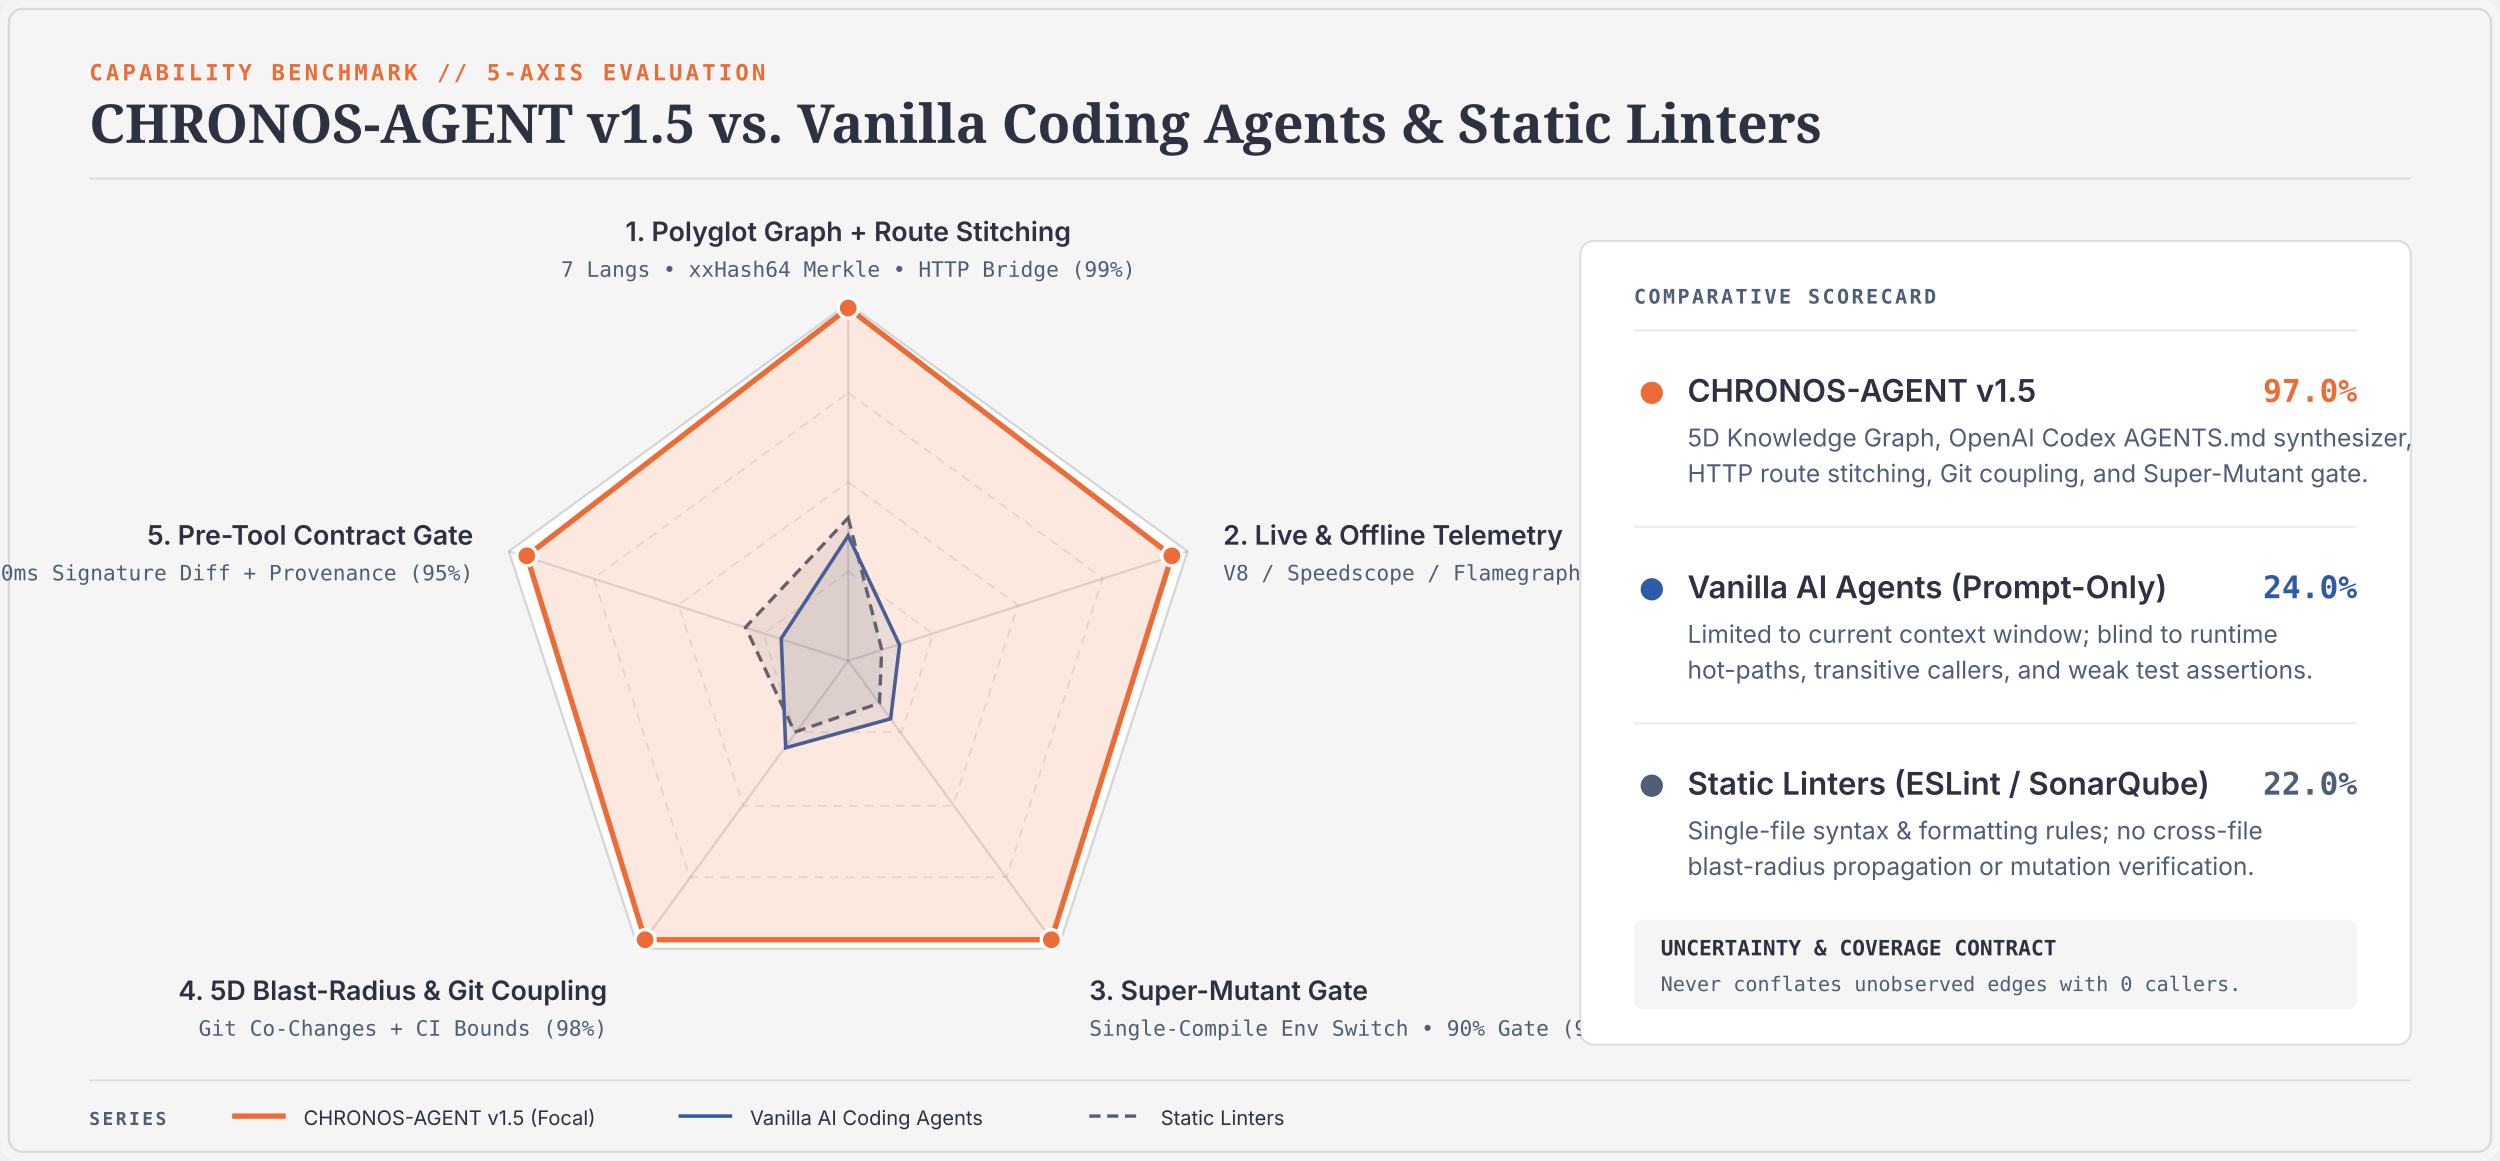
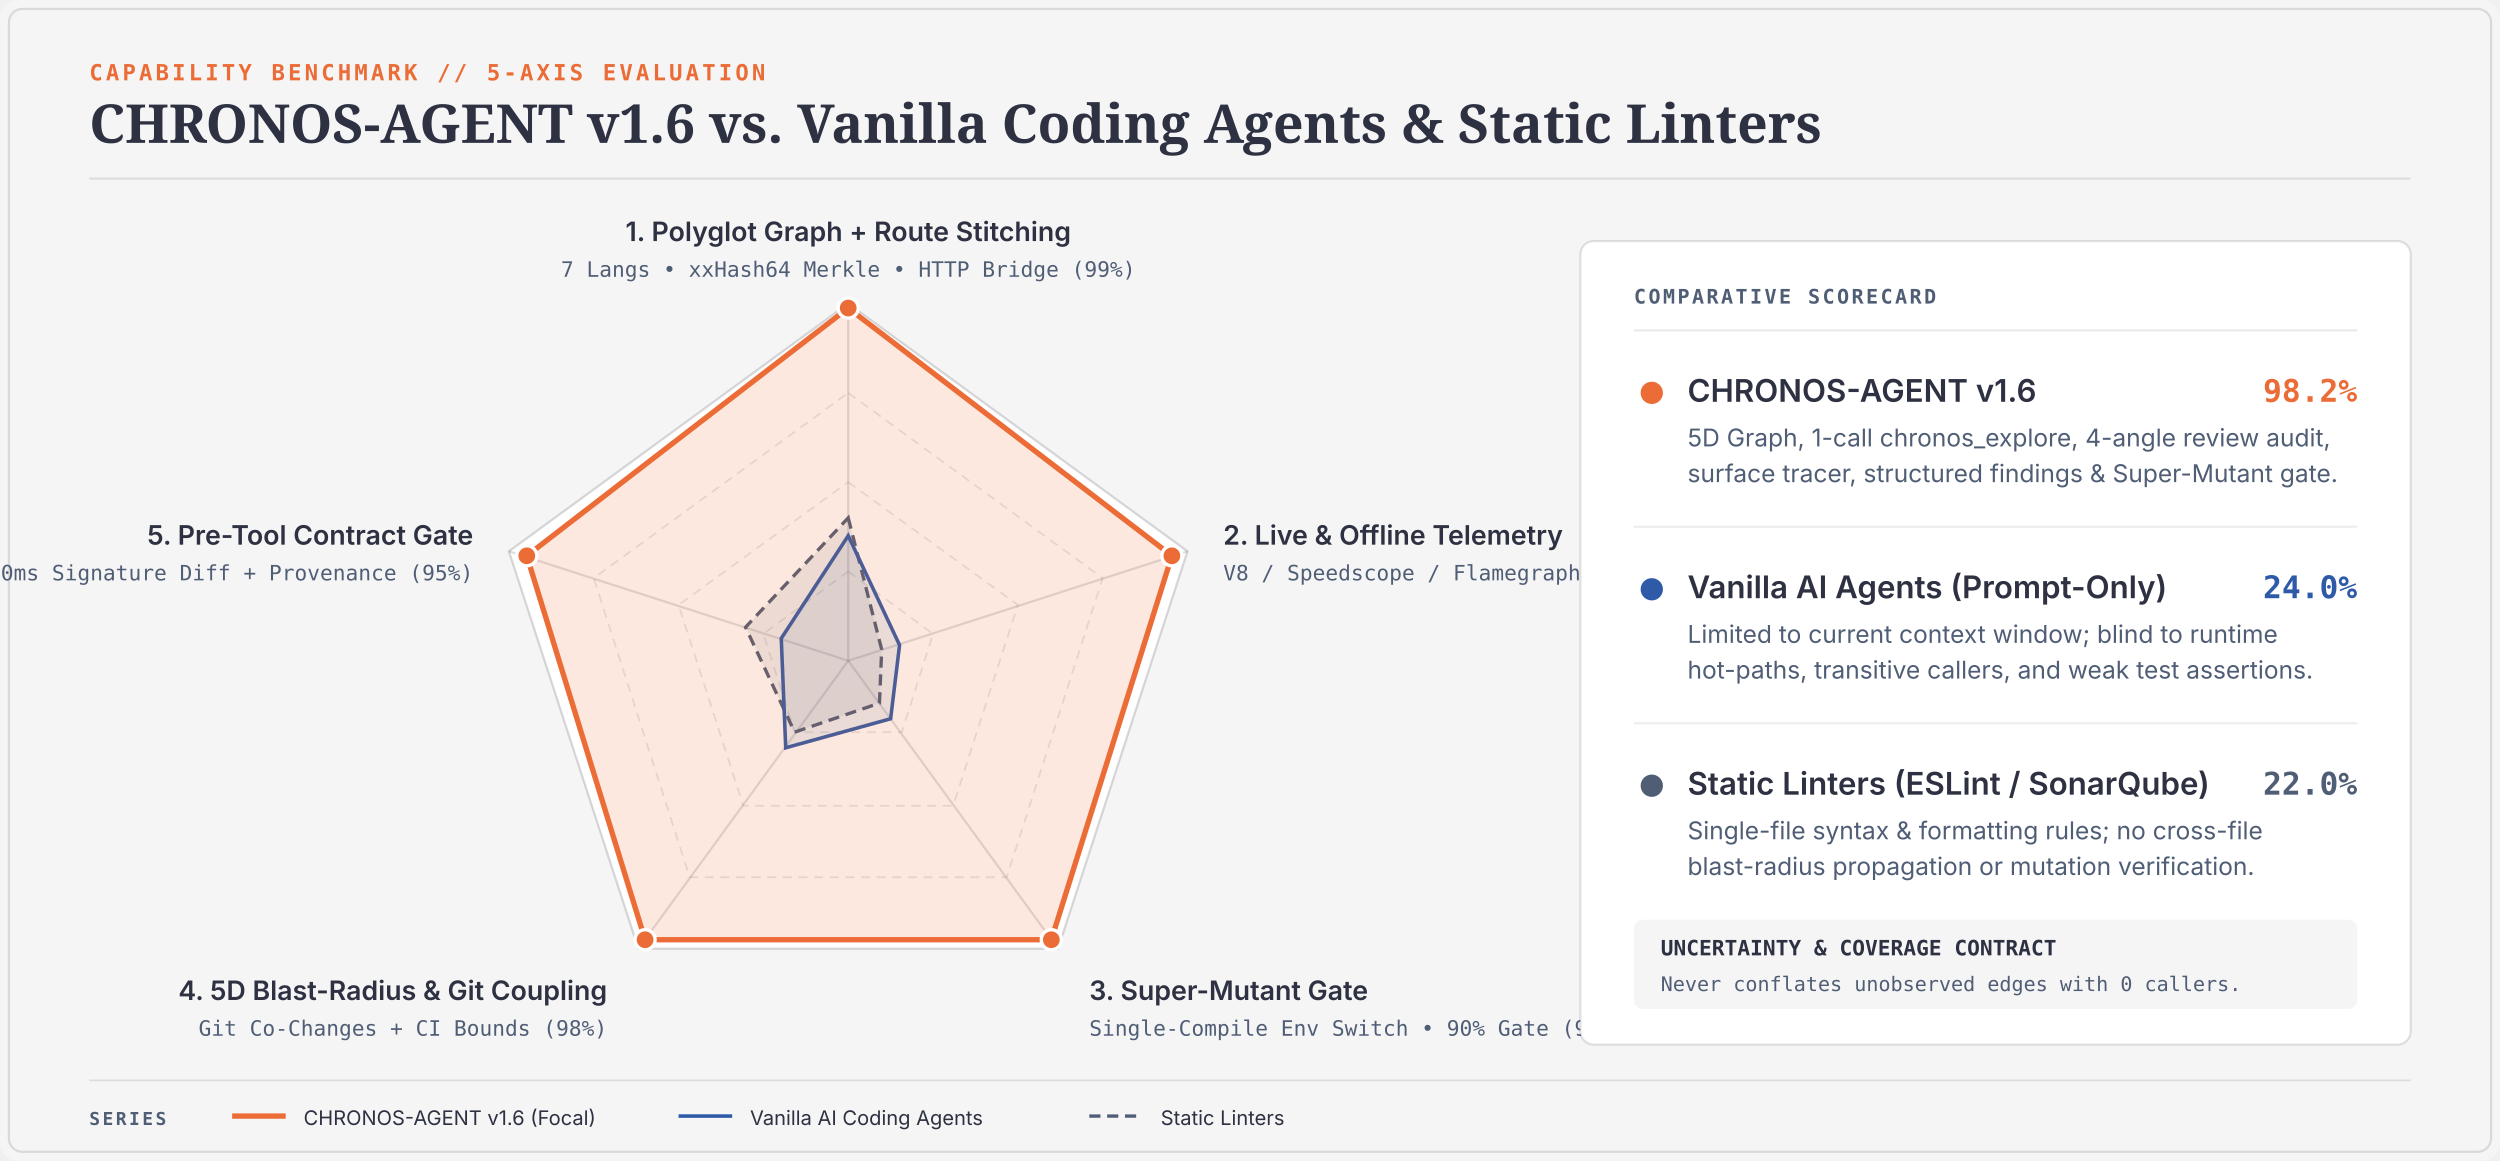
<svg xmlns="http://www.w3.org/2000/svg" viewBox="0 0 1120 520" width="100%" height="100%" role="img" aria-labelledby="radar-title radar-desc">
  <rect width="1120" height="520" rx="8" fill="#f5f5f5" />
  <rect x="4" y="4" width="1112" height="512" rx="6" fill="none" stroke="rgba(45,49,66,0.14)" stroke-width="1" />
  <text x="40" y="36" fill="#eb6c36" font-size="10" font-weight="600" font-family="'Geist Mono', Consolas, monospace" letter-spacing="0.14em">CAPABILITY BENCHMARK // 5-AXIS EVALUATION</text>
-   <text x="40" y="64" fill="#2d3142" font-size="24" font-weight="600" font-family="Georgia, 'Instrument Serif', serif">CHRONOS-AGENT v1.5 vs. Vanilla Coding Agents &amp; Static Linters</text>
+   <text x="40" y="64" fill="#2d3142" font-size="24" font-weight="600" font-family="Georgia, 'Instrument Serif', serif">CHRONOS-AGENT v1.6 vs. Vanilla Coding Agents &amp; Static Linters</text>
  <line x1="40" y1="80" x2="1080" y2="80" stroke="rgba(45,49,66,0.12)" stroke-width="1" />
  <polygon points="380,136 532,247 474,425 286,425 228,247" fill="#ffffff" stroke="rgba(45,49,66,0.18)" stroke-width="1" />
  <polygon points="380,176 494,259 451,393 309,393 266,259" fill="none" stroke="rgba(45,49,66,0.12)" stroke-width="0.8" stroke-dasharray="4,3" />
  <polygon points="380,216 456,271 427,361 333,361 304,271" fill="none" stroke="rgba(45,49,66,0.12)" stroke-width="0.8" stroke-dasharray="4,3" />
  <polygon points="380,256 418,284 404,328 356,328 342,284" fill="none" stroke="rgba(45,49,66,0.12)" stroke-width="0.8" stroke-dasharray="4,3" />
  <line x1="380" y1="296" x2="380" y2="136" stroke="rgba(45,49,66,0.16)" stroke-width="1" />
  <line x1="380" y1="296" x2="532" y2="247" stroke="rgba(45,49,66,0.16)" stroke-width="1" />
  <line x1="380" y1="296" x2="474" y2="425" stroke="rgba(45,49,66,0.16)" stroke-width="1" />
  <line x1="380" y1="296" x2="286" y2="425" stroke="rgba(45,49,66,0.16)" stroke-width="1" />
  <line x1="380" y1="296" x2="228" y2="247" stroke="rgba(45,49,66,0.16)" stroke-width="1" />
  <polygon points="380,232 395,291 394,315 356,328 334,281" fill="rgba(79,93,117,0.10)" stroke="#4f5d75" stroke-width="1.5" stroke-dasharray="5,3" />
  <polygon points="380,240 403,289 399,322 352,335 350,286" fill="rgba(46,90,168,0.10)" stroke="#2e5aa8" stroke-width="1.6" />
  <polygon points="380,138 525,249 471,421 289,421 236,249" fill="rgba(235,108,54,0.16)" stroke="#eb6c36" stroke-width="2.4" />
  <circle cx="380" cy="138" r="4.5" fill="#eb6c36" stroke="#ffffff" stroke-width="1.5" />
  <circle cx="525" cy="249" r="4.5" fill="#eb6c36" stroke="#ffffff" stroke-width="1.5" />
  <circle cx="471" cy="421" r="4.5" fill="#eb6c36" stroke="#ffffff" stroke-width="1.5" />
  <circle cx="289" cy="421" r="4.5" fill="#eb6c36" stroke="#ffffff" stroke-width="1.5" />
  <circle cx="236" cy="249" r="4.5" fill="#eb6c36" stroke="#ffffff" stroke-width="1.5" />
  <text x="380" y="108" fill="#2d3142" font-size="12" font-weight="600" font-family="-apple-system, 'Geist', sans-serif" text-anchor="middle">1. Polyglot Graph + Route Stitching</text>
  <text x="380" y="124" fill="#4f5d75" font-size="9.5" font-family="'Geist Mono', Consolas, monospace" text-anchor="middle">7 Langs • xxHash64 Merkle • HTTP Bridge (99%)</text>
  <text x="548" y="244" fill="#2d3142" font-size="12" font-weight="600" font-family="-apple-system, 'Geist', sans-serif" text-anchor="start">2. Live &amp; Offline Telemetry</text>
  <text x="548" y="260" fill="#4f5d75" font-size="9.5" font-family="'Geist Mono', Consolas, monospace" text-anchor="start">V8 / Speedscope / Flamegraph / OTLP (96%)</text>
  <text x="488" y="448" fill="#2d3142" font-size="12" font-weight="600" font-family="-apple-system, 'Geist', sans-serif" text-anchor="start">3. Super-Mutant Gate</text>
  <text x="488" y="464" fill="#4f5d75" font-size="9.5" font-family="'Geist Mono', Consolas, monospace" text-anchor="start">Single-Compile Env Switch • 90% Gate (97%)</text>
  <text x="272" y="448" fill="#2d3142" font-size="12" font-weight="600" font-family="-apple-system, 'Geist', sans-serif" text-anchor="end">4. 5D Blast-Radius &amp; Git Coupling</text>
  <text x="272" y="464" fill="#4f5d75" font-size="9.5" font-family="'Geist Mono', Consolas, monospace" text-anchor="end">Git Co-Changes + CI Bounds (98%)</text>
  <text x="212" y="244" fill="#2d3142" font-size="12" font-weight="600" font-family="-apple-system, 'Geist', sans-serif" text-anchor="end">5. Pre-Tool Contract Gate</text>
  <text x="212" y="260" fill="#4f5d75" font-size="9.5" font-family="'Geist Mono', Consolas, monospace" text-anchor="end">30ms Signature Diff + Provenance (95%)</text>
  <rect x="708" y="108" width="372" height="360" rx="6" fill="#ffffff" stroke="rgba(45,49,66,0.14)" stroke-width="1" />
  <text x="732" y="136" fill="#4f5d75" font-size="9" font-weight="600" font-family="'Geist Mono', Consolas, monospace" letter-spacing="0.12em">COMPARATIVE SCORECARD</text>
  <line x1="732" y1="148" x2="1056" y2="148" stroke="rgba(45,49,66,0.10)" stroke-width="1" />
  <circle cx="740" cy="176" r="5" fill="#eb6c36" />
-   <text x="756" y="180" fill="#2d3142" font-size="14" font-weight="600" font-family="-apple-system, 'Geist', sans-serif">CHRONOS-AGENT v1.5</text>
-   <text x="1056" y="180" fill="#eb6c36" font-size="14" font-weight="600" font-family="'Geist Mono', Consolas, monospace" text-anchor="end">97.0%</text>
-   <text x="756" y="200" fill="#4f5d75" font-size="11" font-family="-apple-system, 'Geist', sans-serif">5D Knowledge Graph, OpenAI Codex AGENTS.md synthesizer,</text>
-   <text x="756" y="216" fill="#4f5d75" font-size="11" font-family="-apple-system, 'Geist', sans-serif">HTTP route stitching, Git coupling, and Super-Mutant gate.</text>
+   <text x="756" y="180" fill="#2d3142" font-size="14" font-weight="600" font-family="-apple-system, 'Geist', sans-serif">CHRONOS-AGENT v1.6</text>
+   <text x="1056" y="180" fill="#eb6c36" font-size="14" font-weight="600" font-family="'Geist Mono', Consolas, monospace" text-anchor="end">98.2%</text>
+   <text x="756" y="200" fill="#4f5d75" font-size="11" font-family="-apple-system, 'Geist', sans-serif">5D Graph, 1-call chronos_explore, 4-angle review audit,</text>
+   <text x="756" y="216" fill="#4f5d75" font-size="11" font-family="-apple-system, 'Geist', sans-serif">surface tracer, structured findings &amp; Super-Mutant gate.</text>
  <line x1="732" y1="236" x2="1056" y2="236" stroke="rgba(45,49,66,0.08)" stroke-width="1" />
  <circle cx="740" cy="264" r="5" fill="#2e5aa8" />
  <text x="756" y="268" fill="#2d3142" font-size="14" font-weight="600" font-family="-apple-system, 'Geist', sans-serif">Vanilla AI Agents (Prompt-Only)</text>
  <text x="1056" y="268" fill="#2e5aa8" font-size="14" font-weight="600" font-family="'Geist Mono', Consolas, monospace" text-anchor="end">24.0%</text>
  <text x="756" y="288" fill="#4f5d75" font-size="11" font-family="-apple-system, 'Geist', sans-serif">Limited to current context window; blind to runtime</text>
  <text x="756" y="304" fill="#4f5d75" font-size="11" font-family="-apple-system, 'Geist', sans-serif">hot-paths, transitive callers, and weak test assertions.</text>
  <line x1="732" y1="324" x2="1056" y2="324" stroke="rgba(45,49,66,0.08)" stroke-width="1" />
  <circle cx="740" cy="352" r="5" fill="#4f5d75" />
  <text x="756" y="356" fill="#2d3142" font-size="14" font-weight="600" font-family="-apple-system, 'Geist', sans-serif">Static Linters (ESLint / SonarQube)</text>
  <text x="1056" y="356" fill="#4f5d75" font-size="14" font-weight="600" font-family="'Geist Mono', Consolas, monospace" text-anchor="end">22.0%</text>
  <text x="756" y="376" fill="#4f5d75" font-size="11" font-family="-apple-system, 'Geist', sans-serif">Single-file syntax &amp; formatting rules; no cross-file</text>
  <text x="756" y="392" fill="#4f5d75" font-size="11" font-family="-apple-system, 'Geist', sans-serif">blast-radius propagation or mutation verification.</text>
  <rect x="732" y="412" width="324" height="40" rx="4" fill="#f5f5f5" />
  <text x="744" y="428" fill="#2d3142" font-size="9.5" font-weight="600" font-family="'Geist Mono', Consolas, monospace">UNCERTAINTY &amp; COVERAGE CONTRACT</text>
  <text x="744" y="444" fill="#4f5d75" font-size="9" font-family="'Geist Mono', Consolas, monospace">Never conflates unobserved edges with 0 callers.</text>
  <line x1="40" y1="484" x2="1080" y2="484" stroke="rgba(45,49,66,0.12)" stroke-width="0.8" />
  <text x="40" y="504" fill="#4f5d75" font-size="8" font-weight="600" font-family="'Geist Mono', Consolas, monospace" letter-spacing="0.14em">SERIES</text>
  <line x1="104" y1="500" x2="128" y2="500" stroke="#eb6c36" stroke-width="2.4" />
-   <text x="136" y="504" fill="#2d3142" font-size="9" font-family="-apple-system, 'Geist', sans-serif">CHRONOS-AGENT v1.5 (Focal)</text>
+   <text x="136" y="504" fill="#2d3142" font-size="9" font-family="-apple-system, 'Geist', sans-serif">CHRONOS-AGENT v1.6 (Focal)</text>
  <line x1="304" y1="500" x2="328" y2="500" stroke="#2e5aa8" stroke-width="1.6" />
  <text x="336" y="504" fill="#2d3142" font-size="9" font-family="-apple-system, 'Geist', sans-serif">Vanilla AI Coding Agents</text>
  <line x1="488" y1="500" x2="512" y2="500" stroke="#4f5d75" stroke-width="1.5" stroke-dasharray="5,3" />
  <text x="520" y="504" fill="#2d3142" font-size="9" font-family="-apple-system, 'Geist', sans-serif">Static Linters</text>
</svg>
